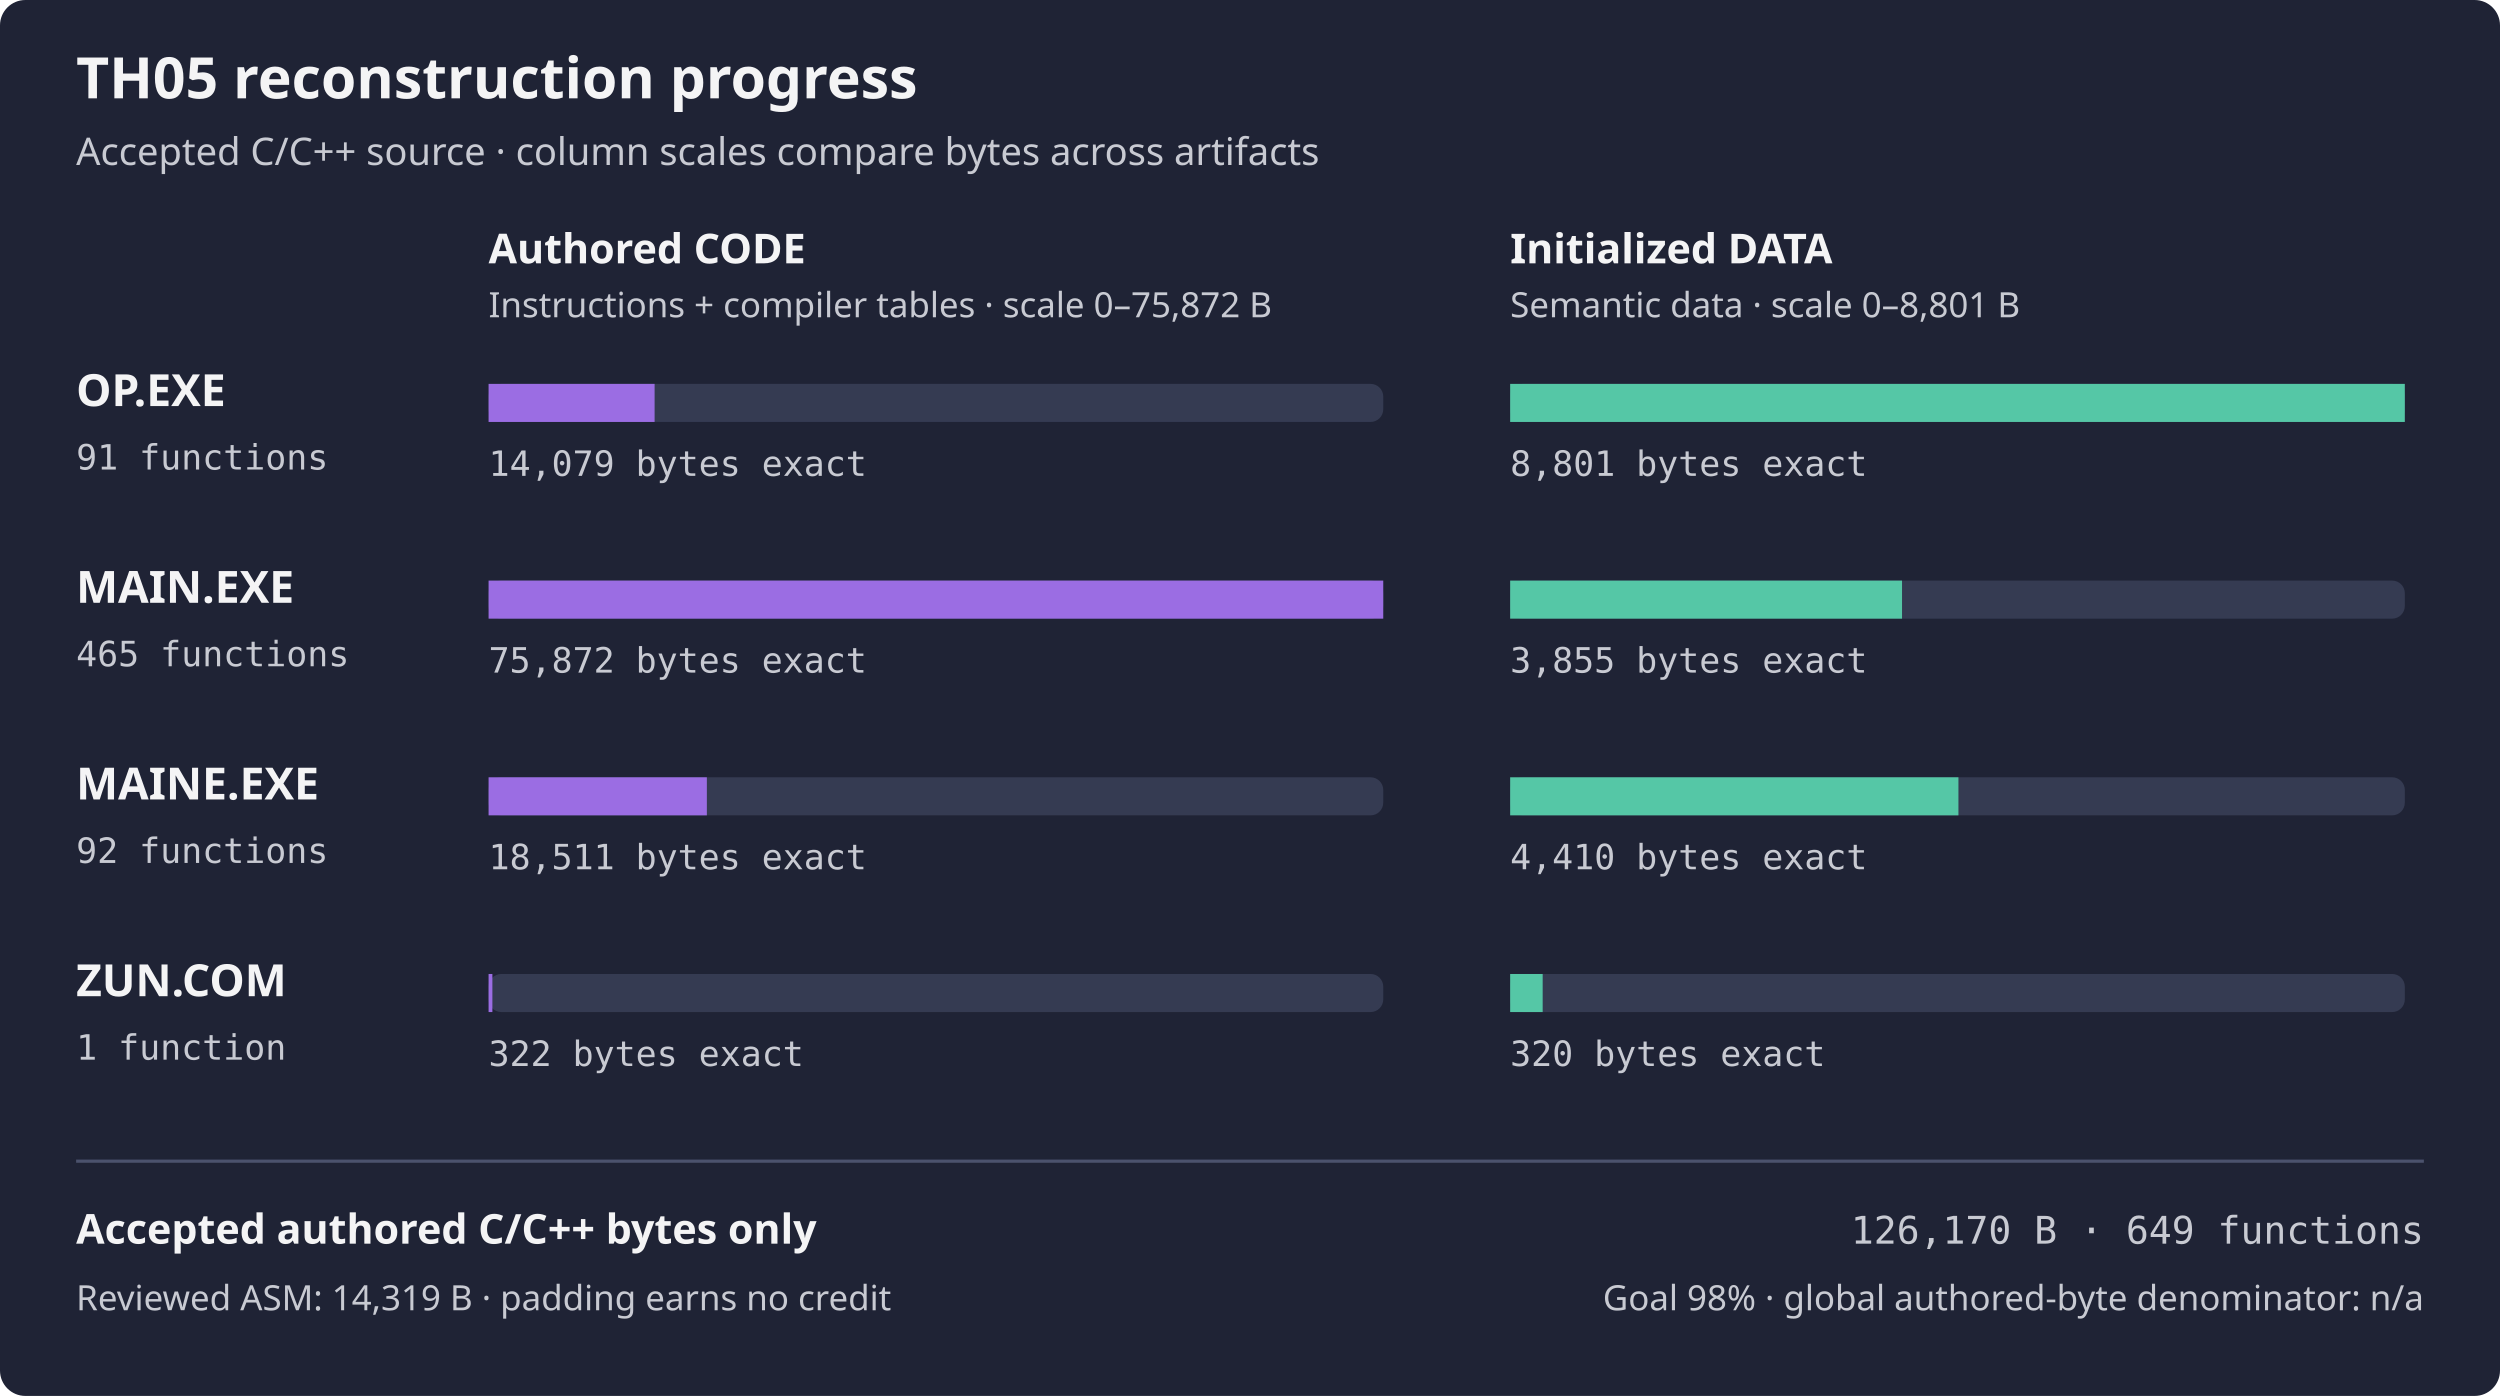
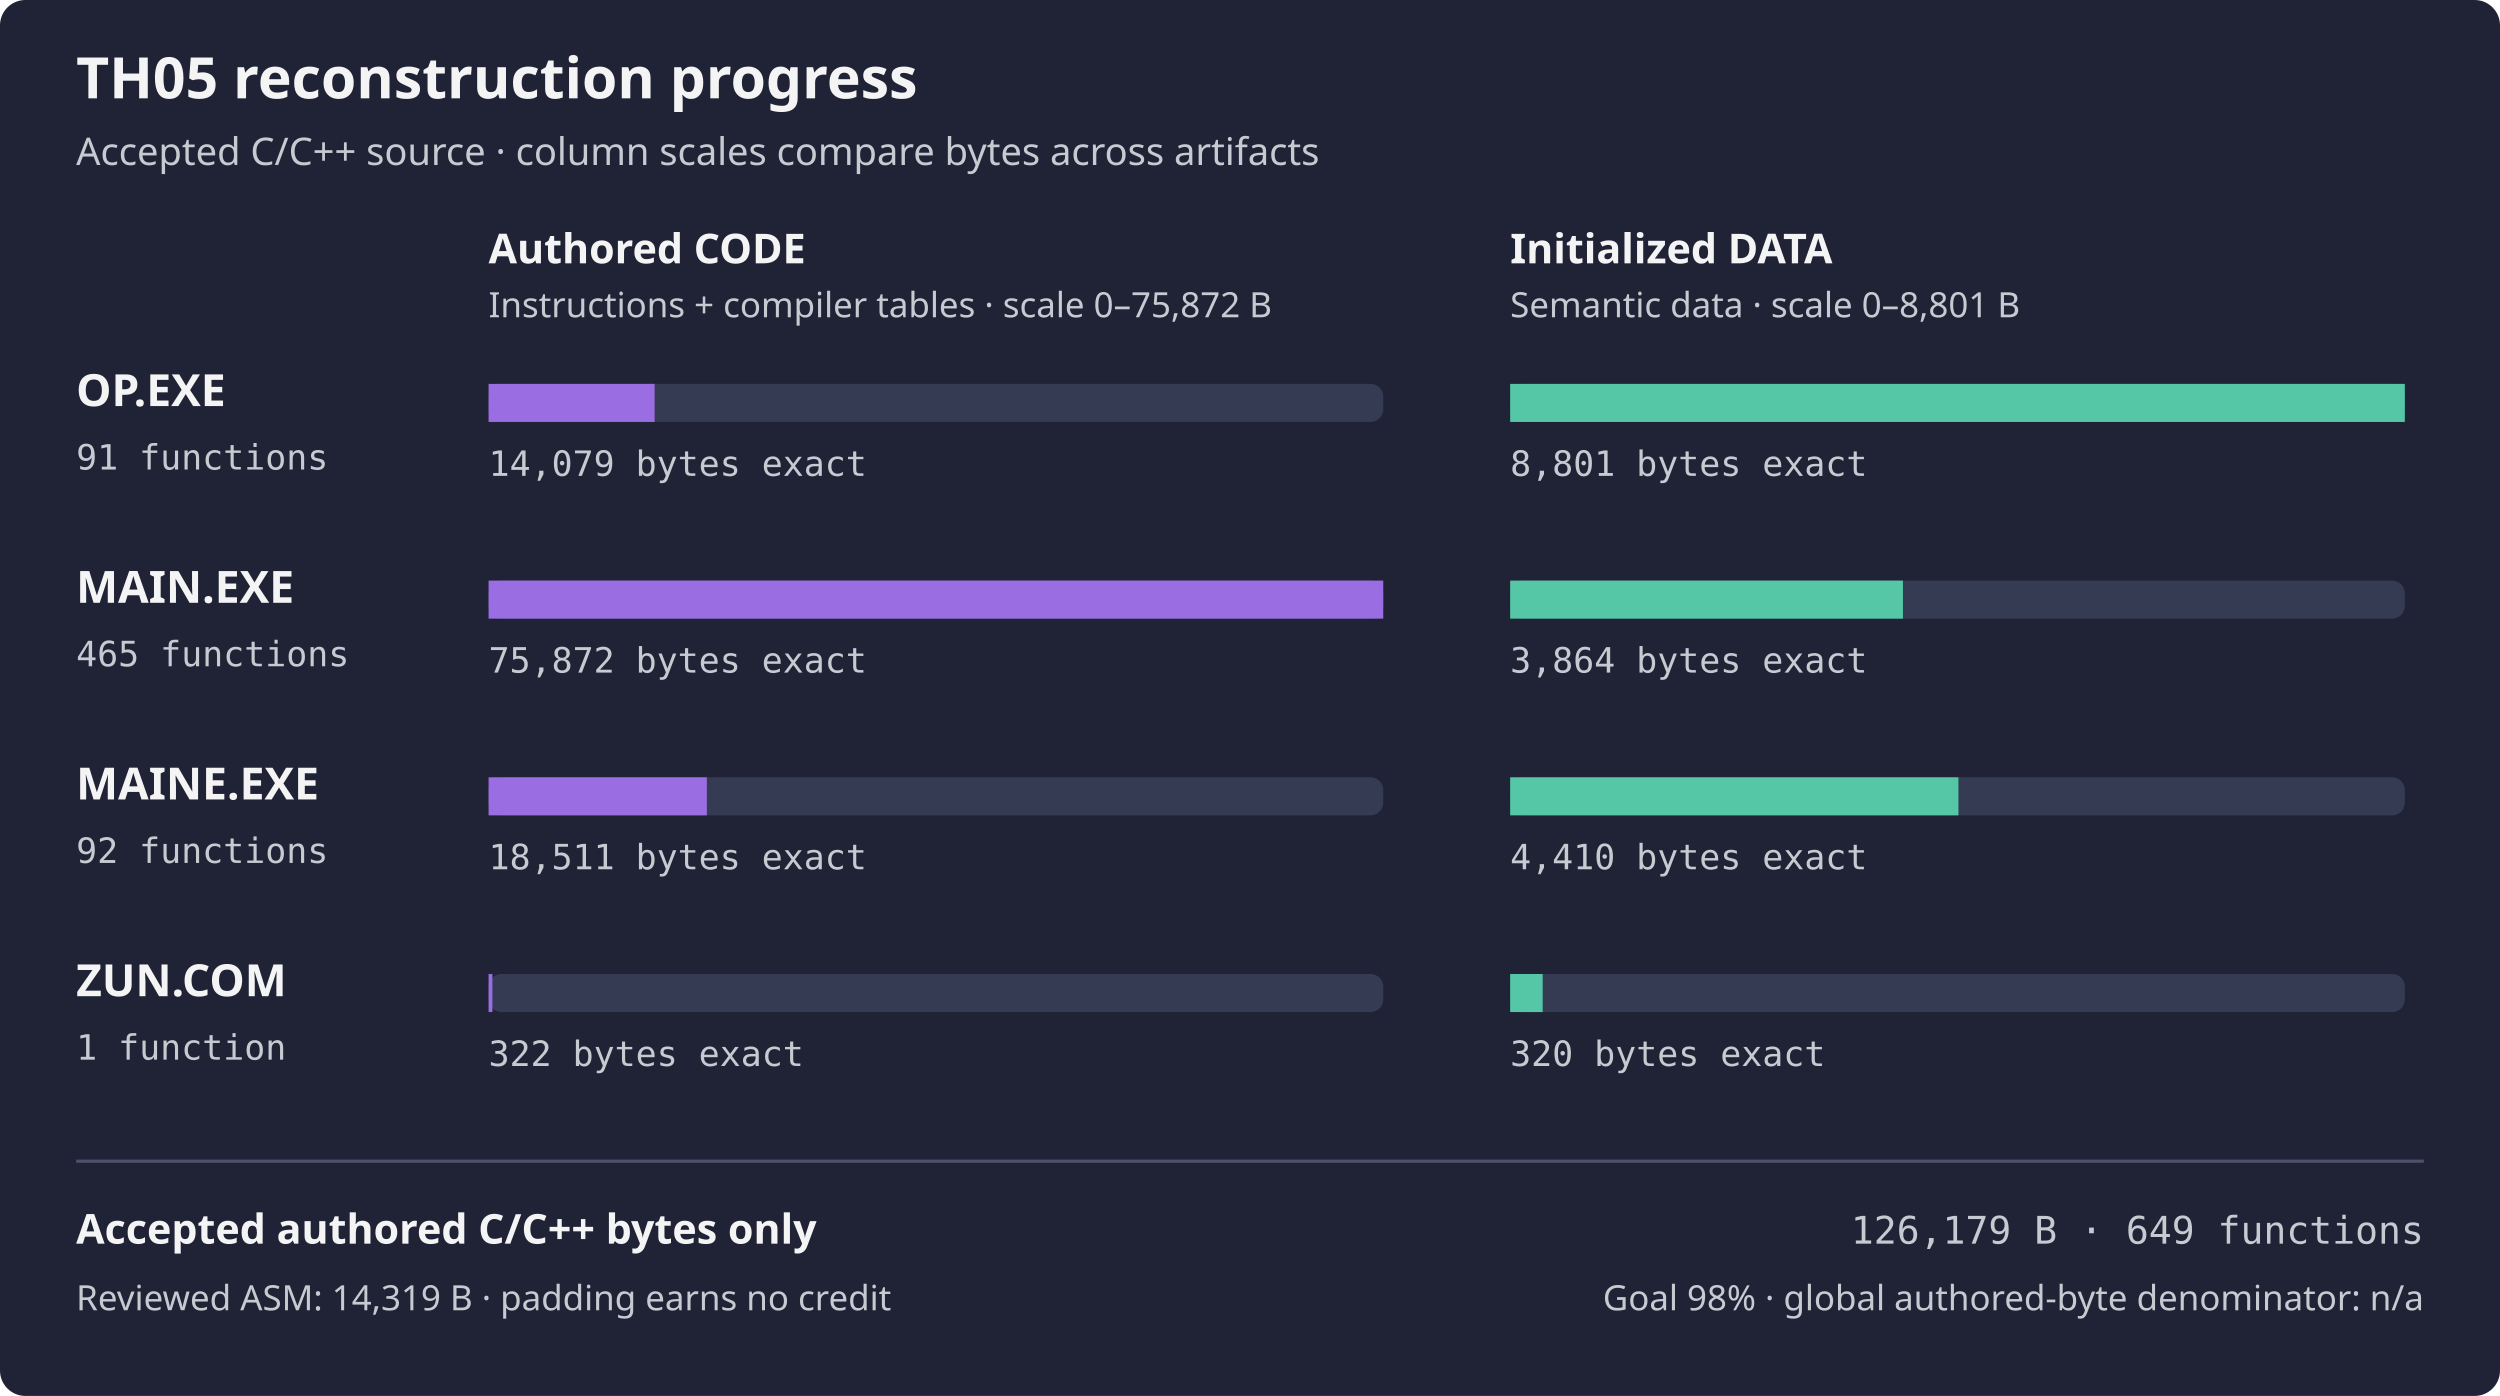
<svg xmlns="http://www.w3.org/2000/svg" width="788" height="440" viewBox="0 0 788 440" role="img" aria-labelledby="title desc">
  <rect width="788" height="440" rx="8" fill="#1f2335" />
  <text x="24" y="31" fill="#f4f4f5" font-family="sans-serif" font-size="18" font-weight="600">TH05 reconstruction progress</text>
  <text x="24" y="52" fill="#c8cad2" font-family="sans-serif" font-size="12">Accepted C/C++ source · column scales compare bytes across artifacts</text>
  <text x="154" y="83" fill="#f4f4f5" font-family="sans-serif" font-size="13" font-weight="600">Authored CODE</text>
  <text x="476" y="83" fill="#f4f4f5" font-family="sans-serif" font-size="13" font-weight="600">Initialized DATA</text>
  <text x="154" y="100" fill="#c8cad2" font-family="sans-serif" font-size="11">Instructions + compiler tables · scale 0–75,872 B</text>
  <text x="476" y="100" fill="#c8cad2" font-family="sans-serif" font-size="11">Semantic data · scale 0–8,801 B</text>
  <text x="24" y="128" fill="#f4f4f5" font-family="sans-serif" font-size="14" font-weight="600">OP.EXE</text>
  <text x="24" y="148" fill="#c8cad2" font-family="monospace" font-size="11">91 functions</text>
  <rect x="154" y="121" width="282" height="12" rx="4" fill="#353b52" />
  <rect x="154" y="121" width="52.33" height="12" fill="#9b6de3" />
  <rect x="476" y="121" width="282" height="12" rx="4" fill="#353b52" />
  <rect x="476" y="121" width="282.00" height="12" fill="#55c7a6" />
  <text x="154" y="150" fill="#c8cad2" font-family="monospace" font-size="11">14,079 bytes exact</text>
  <text x="476" y="150" fill="#c8cad2" font-family="monospace" font-size="11">8,801 bytes exact</text>
  <text x="24" y="190" fill="#f4f4f5" font-family="sans-serif" font-size="14" font-weight="600">MAIN.EXE</text>
  <text x="24" y="210" fill="#c8cad2" font-family="monospace" font-size="11">465 functions</text>
  <rect x="154" y="183" width="282" height="12" rx="4" fill="#353b52" />
  <rect x="154" y="183" width="282.00" height="12" fill="#9b6de3" />
  <rect x="476" y="183" width="282" height="12" rx="4" fill="#353b52" />
-   <rect x="476" y="183" width="123.52" height="12" fill="#55c7a6" />
+   <rect x="476" y="183" width="123.81" height="12" fill="#55c7a6" />
  <text x="154" y="212" fill="#c8cad2" font-family="monospace" font-size="11">75,872 bytes exact</text>
-   <text x="476" y="212" fill="#c8cad2" font-family="monospace" font-size="11">3,855 bytes exact</text>
+   <text x="476" y="212" fill="#c8cad2" font-family="monospace" font-size="11">3,864 bytes exact</text>
  <text x="24" y="252" fill="#f4f4f5" font-family="sans-serif" font-size="14" font-weight="600">MAINE.EXE</text>
  <text x="24" y="272" fill="#c8cad2" font-family="monospace" font-size="11">92 functions</text>
  <rect x="154" y="245" width="282" height="12" rx="4" fill="#353b52" />
  <rect x="154" y="245" width="68.80" height="12" fill="#9b6de3" />
  <rect x="476" y="245" width="282" height="12" rx="4" fill="#353b52" />
  <rect x="476" y="245" width="141.30" height="12" fill="#55c7a6" />
  <text x="154" y="274" fill="#c8cad2" font-family="monospace" font-size="11">18,511 bytes exact</text>
  <text x="476" y="274" fill="#c8cad2" font-family="monospace" font-size="11">4,410 bytes exact</text>
  <text x="24" y="314" fill="#f4f4f5" font-family="sans-serif" font-size="14" font-weight="600">ZUN.COM</text>
  <text x="24" y="334" fill="#c8cad2" font-family="monospace" font-size="11">1 function</text>
  <rect x="154" y="307" width="282" height="12" rx="4" fill="#353b52" />
  <rect x="154" y="307" width="1.20" height="12" fill="#9b6de3" />
  <rect x="476" y="307" width="282" height="12" rx="4" fill="#353b52" />
  <rect x="476" y="307" width="10.25" height="12" fill="#55c7a6" />
  <text x="154" y="336" fill="#c8cad2" font-family="monospace" font-size="11">322 bytes exact</text>
  <text x="476" y="336" fill="#c8cad2" font-family="monospace" font-size="11">320 bytes exact</text>
  <path d="M24 366 H764" stroke="#4b526d" />
  <text x="24" y="392" fill="#f4f4f5" font-family="sans-serif" font-size="13" font-weight="600">Accepted authored C/C++ bytes only</text>
-   <text x="764" y="392" fill="#c8cad2" font-family="monospace" text-anchor="end" font-size="12">126,170 B · 649 functions</text>
+   <text x="764" y="392" fill="#c8cad2" font-family="monospace" text-anchor="end" font-size="12">126,179 B · 649 functions</text>
  <text x="24" y="413" fill="#c8cad2" font-family="sans-serif" font-size="11">Reviewed ASM: 14,319 B · padding earns no credit</text>
  <text x="764" y="413" fill="#c8cad2" font-family="sans-serif" text-anchor="end" font-size="11">Goal 98% · global authored-byte denominator: n/a</text>
</svg>
